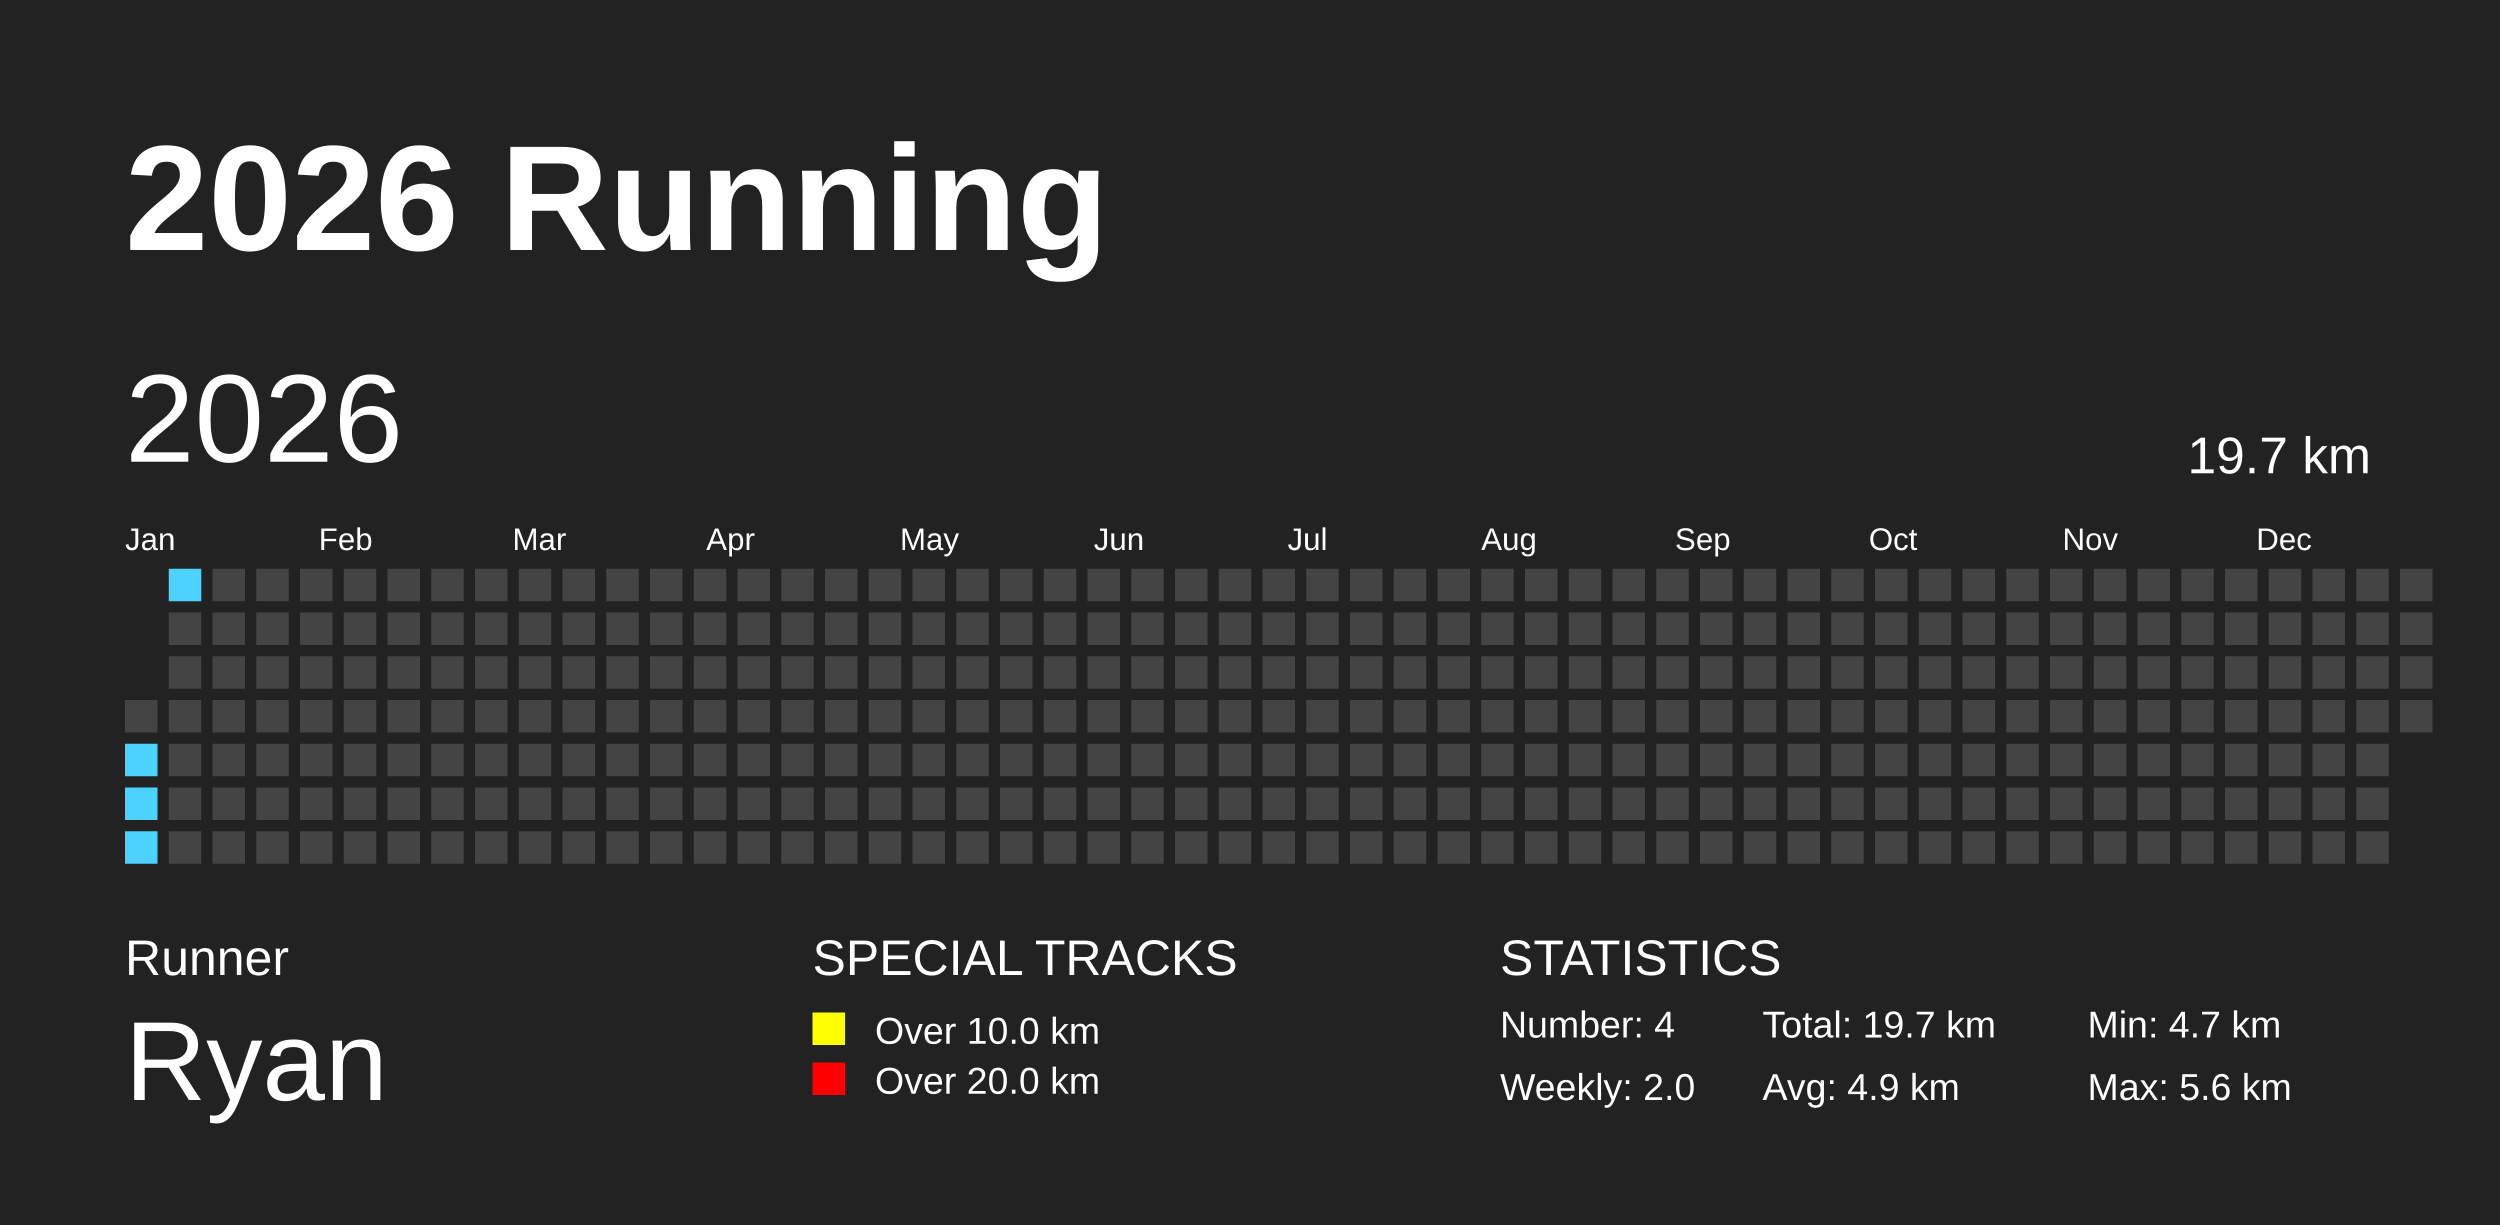
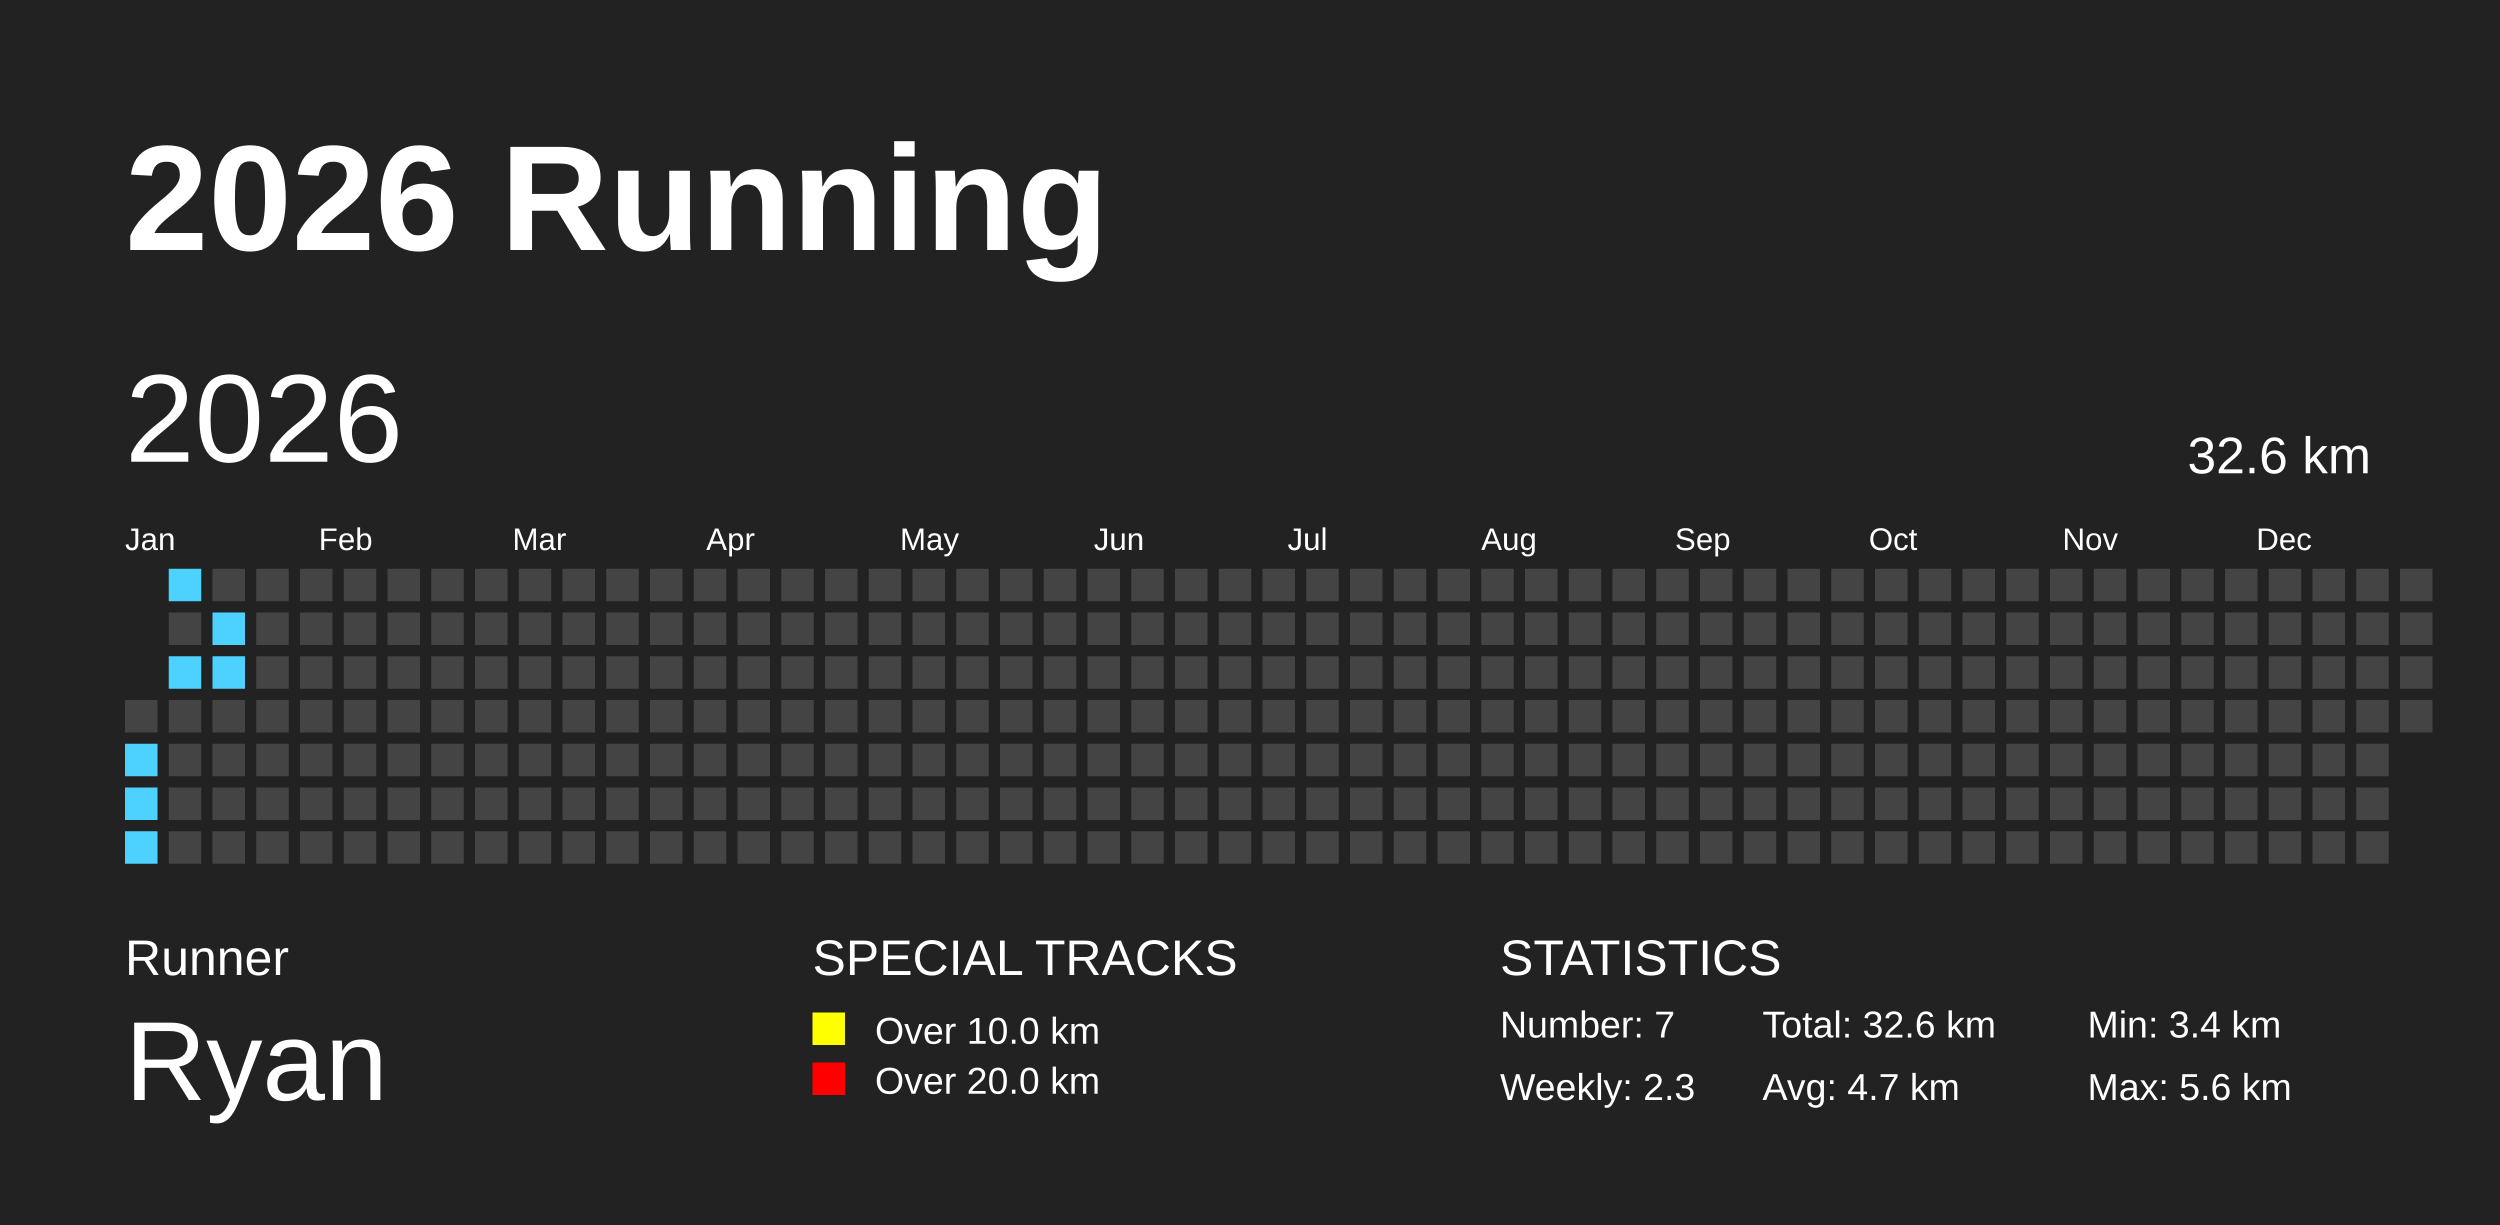
<svg xmlns="http://www.w3.org/2000/svg" baseProfile="full" height="98mm" version="1.1" viewBox="0,0,200,98" width="200mm">
  <defs />
  <rect fill="#222222" height="98" width="200" x="0" y="0" />
  <text fill="#FFFFFF" style="font-size:12px; font-family:Arial; font-weight:bold;" x="10" y="20">2026 Running</text>
  <text fill="#FFFFFF" style="font-size:4px; font-family:Arial" x="10" y="78">Runner</text>
  <text fill="#FFFFFF" style="font-size:9px; font-family:Arial" x="10" y="88">Ryan</text>
  <text fill="#FFFFFF" style="font-size:4px; font-family:Arial" x="65" y="78">SPECIAL TRACKS</text>
  <rect fill="yellow" height="2.6" width="2.6" x="65" y="81" />
  <text fill="#FFFFFF" style="font-size:3px; font-family:Arial" x="70" y="83.5">Over 10.0 km</text>
  <rect fill="red" height="2.6" width="2.6" x="65" y="85" />
  <text fill="#FFFFFF" style="font-size:3px; font-family:Arial" x="70" y="87.5">Over 20.0 km</text>
  <text fill="#FFFFFF" style="font-size:4px; font-family:Arial" x="120" y="78">STATISTICS</text>
-   <text fill="#FFFFFF" style="font-size:3px; font-family:Arial" x="120" y="83">Number: 4</text>
-   <text fill="#FFFFFF" style="font-size:3px; font-family:Arial" x="120" y="88">Weekly: 2.0</text>
-   <text fill="#FFFFFF" style="font-size:3px; font-family:Arial" x="141" y="83">Total: 19.7 km</text>
-   <text fill="#FFFFFF" style="font-size:3px; font-family:Arial" x="141" y="88">Avg: 4.9 km</text>
-   <text fill="#FFFFFF" style="font-size:3px; font-family:Arial" x="167" y="83">Min: 4.7 km</text>
+   <text fill="#FFFFFF" style="font-size:3px; font-family:Arial" x="120" y="83">Number: 7</text>
+   <text fill="#FFFFFF" style="font-size:3px; font-family:Arial" x="120" y="88">Weekly: 2.3</text>
+   <text fill="#FFFFFF" style="font-size:3px; font-family:Arial" x="141" y="83">Total: 32.6 km</text>
+   <text fill="#FFFFFF" style="font-size:3px; font-family:Arial" x="141" y="88">Avg: 4.7 km</text>
+   <text fill="#FFFFFF" style="font-size:3px; font-family:Arial" x="167" y="83">Min: 3.4 km</text>
  <text fill="#FFFFFF" style="font-size:3px; font-family:Arial" x="167" y="88">Max: 5.6 km</text>
  <text dominant-baseline="hanging" fill="#FFFFFF" style="font-size:10.0px; font-family:Arial;" x="10" y="30">2026</text>
-   <text dominant-baseline="hanging" fill="#FFFFFF" style="font-size:4.125px; font-family:Arial;" x="175" y="35">19.7 km</text>
+   <text dominant-baseline="hanging" fill="#FFFFFF" style="font-size:4.125px; font-family:Arial;" x="175" y="35">32.6 km</text>
  <text fill="#FFFFFF" style="font-size:2.5px; font-family:Arial" x="10.0" y="44">Jan</text>
  <text fill="#FFFFFF" style="font-size:2.5px; font-family:Arial" x="25.5" y="44">Feb</text>
  <text fill="#FFFFFF" style="font-size:2.5px; font-family:Arial" x="41.0" y="44">Mar</text>
  <text fill="#FFFFFF" style="font-size:2.5px; font-family:Arial" x="56.5" y="44">Apr</text>
  <text fill="#FFFFFF" style="font-size:2.5px; font-family:Arial" x="72.0" y="44">May</text>
  <text fill="#FFFFFF" style="font-size:2.5px; font-family:Arial" x="87.5" y="44">Jun</text>
  <text fill="#FFFFFF" style="font-size:2.5px; font-family:Arial" x="103.0" y="44">Jul</text>
  <text fill="#FFFFFF" style="font-size:2.5px; font-family:Arial" x="118.5" y="44">Aug</text>
  <text fill="#FFFFFF" style="font-size:2.5px; font-family:Arial" x="134.0" y="44">Sep</text>
  <text fill="#FFFFFF" style="font-size:2.5px; font-family:Arial" x="149.5" y="44">Oct</text>
  <text fill="#FFFFFF" style="font-size:2.5px; font-family:Arial" x="165.0" y="44">Nov</text>
  <text fill="#FFFFFF" style="font-size:2.5px; font-family:Arial" x="180.5" y="44">Dec</text>
  <rect fill="#444444" height="2.6" width="2.6" x="10.0" y="56.0" />
  <rect fill="#4DD2FF" height="2.6" width="2.6" x="10.0" y="59.5" />
  <rect fill="#4DD2FF" height="2.6" width="2.6" x="10.0" y="63.0" />
  <rect fill="#4DD2FF" height="2.6" width="2.6" x="10.0" y="66.5" />
  <rect fill="#4DD2FF" height="2.6" width="2.6" x="13.5" y="45.5" />
  <rect fill="#444444" height="2.6" width="2.6" x="13.5" y="49.0" />
-   <rect fill="#444444" height="2.6" width="2.6" x="13.5" y="52.5" />
+   <rect fill="#4DD2FF" height="2.6" width="2.6" x="13.5" y="52.5" />
  <rect fill="#444444" height="2.6" width="2.6" x="13.5" y="56.0" />
  <rect fill="#444444" height="2.6" width="2.6" x="13.5" y="59.5" />
  <rect fill="#444444" height="2.6" width="2.6" x="13.5" y="63.0" />
  <rect fill="#444444" height="2.6" width="2.6" x="13.5" y="66.5" />
  <rect fill="#444444" height="2.6" width="2.6" x="17.0" y="45.5" />
-   <rect fill="#444444" height="2.6" width="2.6" x="17.0" y="49.0" />
-   <rect fill="#444444" height="2.6" width="2.6" x="17.0" y="52.5" />
+   <rect fill="#4DD2FF" height="2.6" width="2.6" x="17.0" y="49.0" />
+   <rect fill="#4DD2FF" height="2.6" width="2.6" x="17.0" y="52.5" />
  <rect fill="#444444" height="2.6" width="2.6" x="17.0" y="56.0" />
  <rect fill="#444444" height="2.6" width="2.6" x="17.0" y="59.5" />
  <rect fill="#444444" height="2.6" width="2.6" x="17.0" y="63.0" />
  <rect fill="#444444" height="2.6" width="2.6" x="17.0" y="66.5" />
  <rect fill="#444444" height="2.6" width="2.6" x="20.5" y="45.5" />
  <rect fill="#444444" height="2.6" width="2.6" x="20.5" y="49.0" />
  <rect fill="#444444" height="2.6" width="2.6" x="20.5" y="52.5" />
  <rect fill="#444444" height="2.6" width="2.6" x="20.5" y="56.0" />
  <rect fill="#444444" height="2.6" width="2.6" x="20.5" y="59.5" />
  <rect fill="#444444" height="2.6" width="2.6" x="20.5" y="63.0" />
  <rect fill="#444444" height="2.6" width="2.6" x="20.5" y="66.5" />
  <rect fill="#444444" height="2.6" width="2.6" x="24.0" y="45.5" />
  <rect fill="#444444" height="2.6" width="2.6" x="24.0" y="49.0" />
  <rect fill="#444444" height="2.6" width="2.6" x="24.0" y="52.5" />
  <rect fill="#444444" height="2.6" width="2.6" x="24.0" y="56.0" />
  <rect fill="#444444" height="2.6" width="2.6" x="24.0" y="59.5" />
  <rect fill="#444444" height="2.6" width="2.6" x="24.0" y="63.0" />
  <rect fill="#444444" height="2.6" width="2.6" x="24.0" y="66.5" />
  <rect fill="#444444" height="2.6" width="2.6" x="27.5" y="45.5" />
  <rect fill="#444444" height="2.6" width="2.6" x="27.5" y="49.0" />
  <rect fill="#444444" height="2.6" width="2.6" x="27.5" y="52.5" />
  <rect fill="#444444" height="2.6" width="2.6" x="27.5" y="56.0" />
  <rect fill="#444444" height="2.6" width="2.6" x="27.5" y="59.5" />
  <rect fill="#444444" height="2.6" width="2.6" x="27.5" y="63.0" />
  <rect fill="#444444" height="2.6" width="2.6" x="27.5" y="66.5" />
  <rect fill="#444444" height="2.6" width="2.6" x="31.0" y="45.5" />
  <rect fill="#444444" height="2.6" width="2.6" x="31.0" y="49.0" />
  <rect fill="#444444" height="2.6" width="2.6" x="31.0" y="52.5" />
  <rect fill="#444444" height="2.6" width="2.6" x="31.0" y="56.0" />
  <rect fill="#444444" height="2.6" width="2.6" x="31.0" y="59.5" />
  <rect fill="#444444" height="2.6" width="2.6" x="31.0" y="63.0" />
  <rect fill="#444444" height="2.6" width="2.6" x="31.0" y="66.5" />
  <rect fill="#444444" height="2.6" width="2.6" x="34.5" y="45.5" />
  <rect fill="#444444" height="2.6" width="2.6" x="34.5" y="49.0" />
  <rect fill="#444444" height="2.6" width="2.6" x="34.5" y="52.5" />
  <rect fill="#444444" height="2.6" width="2.6" x="34.5" y="56.0" />
  <rect fill="#444444" height="2.6" width="2.6" x="34.5" y="59.5" />
  <rect fill="#444444" height="2.6" width="2.6" x="34.5" y="63.0" />
  <rect fill="#444444" height="2.6" width="2.6" x="34.5" y="66.5" />
  <rect fill="#444444" height="2.6" width="2.6" x="38.0" y="45.5" />
  <rect fill="#444444" height="2.6" width="2.6" x="38.0" y="49.0" />
  <rect fill="#444444" height="2.6" width="2.6" x="38.0" y="52.5" />
  <rect fill="#444444" height="2.6" width="2.6" x="38.0" y="56.0" />
  <rect fill="#444444" height="2.6" width="2.6" x="38.0" y="59.5" />
  <rect fill="#444444" height="2.6" width="2.6" x="38.0" y="63.0" />
  <rect fill="#444444" height="2.6" width="2.6" x="38.0" y="66.5" />
  <rect fill="#444444" height="2.6" width="2.6" x="41.5" y="45.5" />
  <rect fill="#444444" height="2.6" width="2.6" x="41.5" y="49.0" />
  <rect fill="#444444" height="2.6" width="2.6" x="41.5" y="52.5" />
  <rect fill="#444444" height="2.6" width="2.6" x="41.5" y="56.0" />
  <rect fill="#444444" height="2.6" width="2.6" x="41.5" y="59.5" />
  <rect fill="#444444" height="2.6" width="2.6" x="41.5" y="63.0" />
  <rect fill="#444444" height="2.6" width="2.6" x="41.5" y="66.5" />
  <rect fill="#444444" height="2.6" width="2.6" x="45.0" y="45.5" />
  <rect fill="#444444" height="2.6" width="2.6" x="45.0" y="49.0" />
  <rect fill="#444444" height="2.6" width="2.6" x="45.0" y="52.5" />
  <rect fill="#444444" height="2.6" width="2.6" x="45.0" y="56.0" />
  <rect fill="#444444" height="2.6" width="2.6" x="45.0" y="59.5" />
  <rect fill="#444444" height="2.6" width="2.6" x="45.0" y="63.0" />
  <rect fill="#444444" height="2.6" width="2.6" x="45.0" y="66.5" />
  <rect fill="#444444" height="2.6" width="2.6" x="48.5" y="45.5" />
  <rect fill="#444444" height="2.6" width="2.6" x="48.5" y="49.0" />
  <rect fill="#444444" height="2.6" width="2.6" x="48.5" y="52.5" />
  <rect fill="#444444" height="2.6" width="2.6" x="48.5" y="56.0" />
  <rect fill="#444444" height="2.6" width="2.6" x="48.5" y="59.5" />
  <rect fill="#444444" height="2.6" width="2.6" x="48.5" y="63.0" />
  <rect fill="#444444" height="2.6" width="2.6" x="48.5" y="66.5" />
  <rect fill="#444444" height="2.6" width="2.6" x="52.0" y="45.5" />
  <rect fill="#444444" height="2.6" width="2.6" x="52.0" y="49.0" />
  <rect fill="#444444" height="2.6" width="2.6" x="52.0" y="52.5" />
  <rect fill="#444444" height="2.6" width="2.6" x="52.0" y="56.0" />
  <rect fill="#444444" height="2.6" width="2.6" x="52.0" y="59.5" />
  <rect fill="#444444" height="2.6" width="2.6" x="52.0" y="63.0" />
  <rect fill="#444444" height="2.6" width="2.6" x="52.0" y="66.5" />
  <rect fill="#444444" height="2.6" width="2.6" x="55.5" y="45.5" />
  <rect fill="#444444" height="2.6" width="2.6" x="55.5" y="49.0" />
  <rect fill="#444444" height="2.6" width="2.6" x="55.5" y="52.5" />
  <rect fill="#444444" height="2.6" width="2.6" x="55.5" y="56.0" />
  <rect fill="#444444" height="2.6" width="2.6" x="55.5" y="59.5" />
  <rect fill="#444444" height="2.6" width="2.6" x="55.5" y="63.0" />
  <rect fill="#444444" height="2.6" width="2.6" x="55.5" y="66.5" />
  <rect fill="#444444" height="2.6" width="2.6" x="59.0" y="45.5" />
  <rect fill="#444444" height="2.6" width="2.6" x="59.0" y="49.0" />
  <rect fill="#444444" height="2.6" width="2.6" x="59.0" y="52.5" />
  <rect fill="#444444" height="2.6" width="2.6" x="59.0" y="56.0" />
  <rect fill="#444444" height="2.6" width="2.6" x="59.0" y="59.5" />
  <rect fill="#444444" height="2.6" width="2.6" x="59.0" y="63.0" />
  <rect fill="#444444" height="2.6" width="2.6" x="59.0" y="66.5" />
  <rect fill="#444444" height="2.6" width="2.6" x="62.5" y="45.5" />
  <rect fill="#444444" height="2.6" width="2.6" x="62.5" y="49.0" />
  <rect fill="#444444" height="2.6" width="2.6" x="62.5" y="52.5" />
  <rect fill="#444444" height="2.6" width="2.6" x="62.5" y="56.0" />
  <rect fill="#444444" height="2.6" width="2.6" x="62.5" y="59.5" />
  <rect fill="#444444" height="2.6" width="2.6" x="62.5" y="63.0" />
  <rect fill="#444444" height="2.6" width="2.6" x="62.5" y="66.5" />
  <rect fill="#444444" height="2.6" width="2.6" x="66.0" y="45.5" />
  <rect fill="#444444" height="2.6" width="2.6" x="66.0" y="49.0" />
  <rect fill="#444444" height="2.6" width="2.6" x="66.0" y="52.5" />
  <rect fill="#444444" height="2.6" width="2.6" x="66.0" y="56.0" />
  <rect fill="#444444" height="2.6" width="2.6" x="66.0" y="59.5" />
  <rect fill="#444444" height="2.6" width="2.6" x="66.0" y="63.0" />
  <rect fill="#444444" height="2.6" width="2.6" x="66.0" y="66.5" />
  <rect fill="#444444" height="2.6" width="2.6" x="69.5" y="45.5" />
  <rect fill="#444444" height="2.6" width="2.6" x="69.5" y="49.0" />
  <rect fill="#444444" height="2.6" width="2.6" x="69.5" y="52.5" />
  <rect fill="#444444" height="2.6" width="2.6" x="69.5" y="56.0" />
  <rect fill="#444444" height="2.6" width="2.6" x="69.5" y="59.5" />
  <rect fill="#444444" height="2.6" width="2.6" x="69.5" y="63.0" />
  <rect fill="#444444" height="2.6" width="2.6" x="69.5" y="66.5" />
  <rect fill="#444444" height="2.6" width="2.6" x="73.0" y="45.5" />
  <rect fill="#444444" height="2.6" width="2.6" x="73.0" y="49.0" />
  <rect fill="#444444" height="2.6" width="2.6" x="73.0" y="52.5" />
  <rect fill="#444444" height="2.6" width="2.6" x="73.0" y="56.0" />
  <rect fill="#444444" height="2.6" width="2.6" x="73.0" y="59.5" />
  <rect fill="#444444" height="2.6" width="2.6" x="73.0" y="63.0" />
  <rect fill="#444444" height="2.6" width="2.6" x="73.0" y="66.5" />
  <rect fill="#444444" height="2.6" width="2.6" x="76.5" y="45.5" />
  <rect fill="#444444" height="2.6" width="2.6" x="76.5" y="49.0" />
  <rect fill="#444444" height="2.6" width="2.6" x="76.5" y="52.5" />
  <rect fill="#444444" height="2.6" width="2.6" x="76.5" y="56.0" />
  <rect fill="#444444" height="2.6" width="2.6" x="76.5" y="59.5" />
  <rect fill="#444444" height="2.6" width="2.6" x="76.5" y="63.0" />
  <rect fill="#444444" height="2.6" width="2.6" x="76.5" y="66.5" />
  <rect fill="#444444" height="2.6" width="2.6" x="80.0" y="45.5" />
  <rect fill="#444444" height="2.6" width="2.6" x="80.0" y="49.0" />
  <rect fill="#444444" height="2.6" width="2.6" x="80.0" y="52.5" />
  <rect fill="#444444" height="2.6" width="2.6" x="80.0" y="56.0" />
  <rect fill="#444444" height="2.6" width="2.6" x="80.0" y="59.5" />
  <rect fill="#444444" height="2.6" width="2.6" x="80.0" y="63.0" />
  <rect fill="#444444" height="2.6" width="2.6" x="80.0" y="66.5" />
  <rect fill="#444444" height="2.6" width="2.6" x="83.5" y="45.5" />
  <rect fill="#444444" height="2.6" width="2.6" x="83.5" y="49.0" />
  <rect fill="#444444" height="2.6" width="2.6" x="83.5" y="52.5" />
  <rect fill="#444444" height="2.6" width="2.6" x="83.5" y="56.0" />
  <rect fill="#444444" height="2.6" width="2.6" x="83.5" y="59.5" />
  <rect fill="#444444" height="2.6" width="2.6" x="83.5" y="63.0" />
  <rect fill="#444444" height="2.6" width="2.6" x="83.5" y="66.5" />
  <rect fill="#444444" height="2.6" width="2.6" x="87.0" y="45.5" />
  <rect fill="#444444" height="2.6" width="2.6" x="87.0" y="49.0" />
  <rect fill="#444444" height="2.6" width="2.6" x="87.0" y="52.5" />
  <rect fill="#444444" height="2.6" width="2.6" x="87.0" y="56.0" />
  <rect fill="#444444" height="2.6" width="2.6" x="87.0" y="59.5" />
  <rect fill="#444444" height="2.6" width="2.6" x="87.0" y="63.0" />
  <rect fill="#444444" height="2.6" width="2.6" x="87.0" y="66.5" />
  <rect fill="#444444" height="2.6" width="2.6" x="90.5" y="45.5" />
  <rect fill="#444444" height="2.6" width="2.6" x="90.5" y="49.0" />
  <rect fill="#444444" height="2.6" width="2.6" x="90.5" y="52.5" />
  <rect fill="#444444" height="2.6" width="2.6" x="90.5" y="56.0" />
  <rect fill="#444444" height="2.6" width="2.6" x="90.5" y="59.5" />
  <rect fill="#444444" height="2.6" width="2.6" x="90.5" y="63.0" />
  <rect fill="#444444" height="2.6" width="2.6" x="90.5" y="66.5" />
  <rect fill="#444444" height="2.6" width="2.6" x="94.0" y="45.5" />
  <rect fill="#444444" height="2.6" width="2.6" x="94.0" y="49.0" />
  <rect fill="#444444" height="2.6" width="2.6" x="94.0" y="52.5" />
  <rect fill="#444444" height="2.6" width="2.6" x="94.0" y="56.0" />
  <rect fill="#444444" height="2.6" width="2.6" x="94.0" y="59.5" />
  <rect fill="#444444" height="2.6" width="2.6" x="94.0" y="63.0" />
  <rect fill="#444444" height="2.6" width="2.6" x="94.0" y="66.5" />
  <rect fill="#444444" height="2.6" width="2.6" x="97.5" y="45.5" />
  <rect fill="#444444" height="2.6" width="2.6" x="97.5" y="49.0" />
  <rect fill="#444444" height="2.6" width="2.6" x="97.5" y="52.5" />
  <rect fill="#444444" height="2.6" width="2.6" x="97.5" y="56.0" />
  <rect fill="#444444" height="2.6" width="2.6" x="97.5" y="59.5" />
  <rect fill="#444444" height="2.6" width="2.6" x="97.5" y="63.0" />
  <rect fill="#444444" height="2.6" width="2.6" x="97.5" y="66.5" />
  <rect fill="#444444" height="2.6" width="2.6" x="101.0" y="45.5" />
  <rect fill="#444444" height="2.6" width="2.6" x="101.0" y="49.0" />
  <rect fill="#444444" height="2.6" width="2.6" x="101.0" y="52.5" />
  <rect fill="#444444" height="2.6" width="2.6" x="101.0" y="56.0" />
  <rect fill="#444444" height="2.6" width="2.6" x="101.0" y="59.5" />
  <rect fill="#444444" height="2.6" width="2.6" x="101.0" y="63.0" />
  <rect fill="#444444" height="2.6" width="2.6" x="101.0" y="66.5" />
  <rect fill="#444444" height="2.6" width="2.6" x="104.5" y="45.5" />
  <rect fill="#444444" height="2.6" width="2.6" x="104.5" y="49.0" />
  <rect fill="#444444" height="2.6" width="2.6" x="104.5" y="52.5" />
  <rect fill="#444444" height="2.6" width="2.6" x="104.5" y="56.0" />
  <rect fill="#444444" height="2.6" width="2.6" x="104.5" y="59.5" />
  <rect fill="#444444" height="2.6" width="2.6" x="104.5" y="63.0" />
  <rect fill="#444444" height="2.6" width="2.6" x="104.5" y="66.5" />
  <rect fill="#444444" height="2.6" width="2.6" x="108.0" y="45.5" />
  <rect fill="#444444" height="2.6" width="2.6" x="108.0" y="49.0" />
  <rect fill="#444444" height="2.6" width="2.6" x="108.0" y="52.5" />
  <rect fill="#444444" height="2.6" width="2.6" x="108.0" y="56.0" />
  <rect fill="#444444" height="2.6" width="2.6" x="108.0" y="59.5" />
  <rect fill="#444444" height="2.6" width="2.6" x="108.0" y="63.0" />
  <rect fill="#444444" height="2.6" width="2.6" x="108.0" y="66.5" />
  <rect fill="#444444" height="2.6" width="2.6" x="111.5" y="45.5" />
  <rect fill="#444444" height="2.6" width="2.6" x="111.5" y="49.0" />
  <rect fill="#444444" height="2.6" width="2.6" x="111.5" y="52.5" />
  <rect fill="#444444" height="2.6" width="2.6" x="111.5" y="56.0" />
  <rect fill="#444444" height="2.6" width="2.6" x="111.5" y="59.5" />
  <rect fill="#444444" height="2.6" width="2.6" x="111.5" y="63.0" />
  <rect fill="#444444" height="2.6" width="2.6" x="111.5" y="66.5" />
  <rect fill="#444444" height="2.6" width="2.6" x="115.0" y="45.5" />
  <rect fill="#444444" height="2.6" width="2.6" x="115.0" y="49.0" />
  <rect fill="#444444" height="2.6" width="2.6" x="115.0" y="52.5" />
  <rect fill="#444444" height="2.6" width="2.6" x="115.0" y="56.0" />
  <rect fill="#444444" height="2.6" width="2.6" x="115.0" y="59.5" />
  <rect fill="#444444" height="2.6" width="2.6" x="115.0" y="63.0" />
  <rect fill="#444444" height="2.6" width="2.6" x="115.0" y="66.5" />
  <rect fill="#444444" height="2.6" width="2.6" x="118.5" y="45.5" />
  <rect fill="#444444" height="2.6" width="2.6" x="118.5" y="49.0" />
  <rect fill="#444444" height="2.6" width="2.6" x="118.5" y="52.5" />
  <rect fill="#444444" height="2.6" width="2.6" x="118.5" y="56.0" />
  <rect fill="#444444" height="2.6" width="2.6" x="118.5" y="59.5" />
  <rect fill="#444444" height="2.6" width="2.6" x="118.5" y="63.0" />
  <rect fill="#444444" height="2.6" width="2.6" x="118.5" y="66.5" />
  <rect fill="#444444" height="2.6" width="2.6" x="122.0" y="45.5" />
  <rect fill="#444444" height="2.6" width="2.6" x="122.0" y="49.0" />
  <rect fill="#444444" height="2.6" width="2.6" x="122.0" y="52.5" />
  <rect fill="#444444" height="2.6" width="2.6" x="122.0" y="56.0" />
  <rect fill="#444444" height="2.6" width="2.6" x="122.0" y="59.5" />
  <rect fill="#444444" height="2.6" width="2.6" x="122.0" y="63.0" />
  <rect fill="#444444" height="2.6" width="2.6" x="122.0" y="66.5" />
  <rect fill="#444444" height="2.6" width="2.6" x="125.5" y="45.5" />
  <rect fill="#444444" height="2.6" width="2.6" x="125.5" y="49.0" />
  <rect fill="#444444" height="2.6" width="2.6" x="125.5" y="52.5" />
  <rect fill="#444444" height="2.6" width="2.6" x="125.5" y="56.0" />
  <rect fill="#444444" height="2.6" width="2.6" x="125.5" y="59.5" />
  <rect fill="#444444" height="2.6" width="2.6" x="125.5" y="63.0" />
  <rect fill="#444444" height="2.6" width="2.6" x="125.5" y="66.5" />
  <rect fill="#444444" height="2.6" width="2.6" x="129.0" y="45.5" />
  <rect fill="#444444" height="2.6" width="2.6" x="129.0" y="49.0" />
  <rect fill="#444444" height="2.6" width="2.6" x="129.0" y="52.5" />
  <rect fill="#444444" height="2.6" width="2.6" x="129.0" y="56.0" />
  <rect fill="#444444" height="2.6" width="2.6" x="129.0" y="59.5" />
  <rect fill="#444444" height="2.6" width="2.6" x="129.0" y="63.0" />
  <rect fill="#444444" height="2.6" width="2.6" x="129.0" y="66.5" />
  <rect fill="#444444" height="2.6" width="2.6" x="132.5" y="45.5" />
  <rect fill="#444444" height="2.6" width="2.6" x="132.5" y="49.0" />
  <rect fill="#444444" height="2.6" width="2.6" x="132.5" y="52.5" />
  <rect fill="#444444" height="2.6" width="2.6" x="132.5" y="56.0" />
  <rect fill="#444444" height="2.6" width="2.6" x="132.5" y="59.5" />
  <rect fill="#444444" height="2.6" width="2.6" x="132.5" y="63.0" />
  <rect fill="#444444" height="2.6" width="2.6" x="132.5" y="66.5" />
  <rect fill="#444444" height="2.6" width="2.6" x="136.0" y="45.5" />
  <rect fill="#444444" height="2.6" width="2.6" x="136.0" y="49.0" />
  <rect fill="#444444" height="2.6" width="2.6" x="136.0" y="52.5" />
  <rect fill="#444444" height="2.6" width="2.6" x="136.0" y="56.0" />
  <rect fill="#444444" height="2.6" width="2.6" x="136.0" y="59.5" />
  <rect fill="#444444" height="2.6" width="2.6" x="136.0" y="63.0" />
  <rect fill="#444444" height="2.6" width="2.6" x="136.0" y="66.5" />
  <rect fill="#444444" height="2.6" width="2.6" x="139.5" y="45.5" />
  <rect fill="#444444" height="2.6" width="2.6" x="139.5" y="49.0" />
  <rect fill="#444444" height="2.6" width="2.6" x="139.5" y="52.5" />
  <rect fill="#444444" height="2.6" width="2.6" x="139.5" y="56.0" />
  <rect fill="#444444" height="2.6" width="2.6" x="139.5" y="59.5" />
  <rect fill="#444444" height="2.6" width="2.6" x="139.5" y="63.0" />
  <rect fill="#444444" height="2.6" width="2.6" x="139.5" y="66.5" />
  <rect fill="#444444" height="2.6" width="2.6" x="143.0" y="45.5" />
  <rect fill="#444444" height="2.6" width="2.6" x="143.0" y="49.0" />
  <rect fill="#444444" height="2.6" width="2.6" x="143.0" y="52.5" />
  <rect fill="#444444" height="2.6" width="2.6" x="143.0" y="56.0" />
  <rect fill="#444444" height="2.6" width="2.6" x="143.0" y="59.5" />
  <rect fill="#444444" height="2.6" width="2.6" x="143.0" y="63.0" />
  <rect fill="#444444" height="2.6" width="2.6" x="143.0" y="66.5" />
  <rect fill="#444444" height="2.6" width="2.6" x="146.5" y="45.5" />
  <rect fill="#444444" height="2.6" width="2.6" x="146.5" y="49.0" />
  <rect fill="#444444" height="2.6" width="2.6" x="146.5" y="52.5" />
  <rect fill="#444444" height="2.6" width="2.6" x="146.5" y="56.0" />
  <rect fill="#444444" height="2.6" width="2.6" x="146.5" y="59.5" />
  <rect fill="#444444" height="2.6" width="2.6" x="146.5" y="63.0" />
  <rect fill="#444444" height="2.6" width="2.6" x="146.5" y="66.5" />
  <rect fill="#444444" height="2.6" width="2.6" x="150.0" y="45.5" />
  <rect fill="#444444" height="2.6" width="2.6" x="150.0" y="49.0" />
  <rect fill="#444444" height="2.6" width="2.6" x="150.0" y="52.5" />
  <rect fill="#444444" height="2.6" width="2.6" x="150.0" y="56.0" />
  <rect fill="#444444" height="2.6" width="2.6" x="150.0" y="59.5" />
  <rect fill="#444444" height="2.6" width="2.6" x="150.0" y="63.0" />
  <rect fill="#444444" height="2.6" width="2.6" x="150.0" y="66.5" />
  <rect fill="#444444" height="2.6" width="2.6" x="153.5" y="45.5" />
  <rect fill="#444444" height="2.6" width="2.6" x="153.5" y="49.0" />
  <rect fill="#444444" height="2.6" width="2.6" x="153.5" y="52.5" />
  <rect fill="#444444" height="2.6" width="2.6" x="153.5" y="56.0" />
  <rect fill="#444444" height="2.6" width="2.6" x="153.5" y="59.5" />
  <rect fill="#444444" height="2.6" width="2.6" x="153.5" y="63.0" />
  <rect fill="#444444" height="2.6" width="2.6" x="153.5" y="66.5" />
  <rect fill="#444444" height="2.6" width="2.6" x="157.0" y="45.5" />
  <rect fill="#444444" height="2.6" width="2.6" x="157.0" y="49.0" />
  <rect fill="#444444" height="2.6" width="2.6" x="157.0" y="52.5" />
  <rect fill="#444444" height="2.6" width="2.6" x="157.0" y="56.0" />
  <rect fill="#444444" height="2.6" width="2.6" x="157.0" y="59.5" />
  <rect fill="#444444" height="2.6" width="2.6" x="157.0" y="63.0" />
  <rect fill="#444444" height="2.6" width="2.6" x="157.0" y="66.5" />
  <rect fill="#444444" height="2.6" width="2.6" x="160.5" y="45.5" />
  <rect fill="#444444" height="2.6" width="2.6" x="160.5" y="49.0" />
  <rect fill="#444444" height="2.6" width="2.6" x="160.5" y="52.5" />
  <rect fill="#444444" height="2.6" width="2.6" x="160.5" y="56.0" />
  <rect fill="#444444" height="2.6" width="2.6" x="160.5" y="59.5" />
  <rect fill="#444444" height="2.6" width="2.6" x="160.5" y="63.0" />
  <rect fill="#444444" height="2.6" width="2.6" x="160.5" y="66.5" />
  <rect fill="#444444" height="2.6" width="2.6" x="164.0" y="45.5" />
  <rect fill="#444444" height="2.6" width="2.6" x="164.0" y="49.0" />
  <rect fill="#444444" height="2.6" width="2.6" x="164.0" y="52.5" />
  <rect fill="#444444" height="2.6" width="2.6" x="164.0" y="56.0" />
  <rect fill="#444444" height="2.6" width="2.6" x="164.0" y="59.5" />
  <rect fill="#444444" height="2.6" width="2.6" x="164.0" y="63.0" />
  <rect fill="#444444" height="2.6" width="2.6" x="164.0" y="66.5" />
  <rect fill="#444444" height="2.6" width="2.6" x="167.5" y="45.5" />
  <rect fill="#444444" height="2.6" width="2.6" x="167.5" y="49.0" />
  <rect fill="#444444" height="2.6" width="2.6" x="167.5" y="52.5" />
  <rect fill="#444444" height="2.6" width="2.6" x="167.5" y="56.0" />
  <rect fill="#444444" height="2.6" width="2.6" x="167.5" y="59.5" />
  <rect fill="#444444" height="2.6" width="2.6" x="167.5" y="63.0" />
  <rect fill="#444444" height="2.6" width="2.6" x="167.5" y="66.5" />
  <rect fill="#444444" height="2.6" width="2.6" x="171.0" y="45.5" />
  <rect fill="#444444" height="2.6" width="2.6" x="171.0" y="49.0" />
  <rect fill="#444444" height="2.6" width="2.6" x="171.0" y="52.5" />
  <rect fill="#444444" height="2.6" width="2.6" x="171.0" y="56.0" />
  <rect fill="#444444" height="2.6" width="2.6" x="171.0" y="59.5" />
  <rect fill="#444444" height="2.6" width="2.6" x="171.0" y="63.0" />
  <rect fill="#444444" height="2.6" width="2.6" x="171.0" y="66.5" />
  <rect fill="#444444" height="2.6" width="2.6" x="174.5" y="45.5" />
  <rect fill="#444444" height="2.6" width="2.6" x="174.5" y="49.0" />
  <rect fill="#444444" height="2.6" width="2.6" x="174.5" y="52.5" />
  <rect fill="#444444" height="2.6" width="2.6" x="174.5" y="56.0" />
  <rect fill="#444444" height="2.6" width="2.6" x="174.5" y="59.5" />
  <rect fill="#444444" height="2.6" width="2.6" x="174.5" y="63.0" />
  <rect fill="#444444" height="2.6" width="2.6" x="174.5" y="66.5" />
  <rect fill="#444444" height="2.6" width="2.6" x="178.0" y="45.5" />
  <rect fill="#444444" height="2.6" width="2.6" x="178.0" y="49.0" />
  <rect fill="#444444" height="2.6" width="2.6" x="178.0" y="52.5" />
  <rect fill="#444444" height="2.6" width="2.6" x="178.0" y="56.0" />
  <rect fill="#444444" height="2.6" width="2.6" x="178.0" y="59.5" />
  <rect fill="#444444" height="2.6" width="2.6" x="178.0" y="63.0" />
  <rect fill="#444444" height="2.6" width="2.6" x="178.0" y="66.5" />
  <rect fill="#444444" height="2.6" width="2.6" x="181.5" y="45.5" />
  <rect fill="#444444" height="2.6" width="2.6" x="181.5" y="49.0" />
  <rect fill="#444444" height="2.6" width="2.6" x="181.5" y="52.5" />
  <rect fill="#444444" height="2.6" width="2.6" x="181.5" y="56.0" />
  <rect fill="#444444" height="2.6" width="2.6" x="181.5" y="59.5" />
  <rect fill="#444444" height="2.6" width="2.6" x="181.5" y="63.0" />
  <rect fill="#444444" height="2.6" width="2.6" x="181.5" y="66.5" />
  <rect fill="#444444" height="2.6" width="2.6" x="185.0" y="45.5" />
  <rect fill="#444444" height="2.6" width="2.6" x="185.0" y="49.0" />
  <rect fill="#444444" height="2.6" width="2.6" x="185.0" y="52.5" />
  <rect fill="#444444" height="2.6" width="2.6" x="185.0" y="56.0" />
  <rect fill="#444444" height="2.6" width="2.6" x="185.0" y="59.5" />
  <rect fill="#444444" height="2.6" width="2.6" x="185.0" y="63.0" />
  <rect fill="#444444" height="2.6" width="2.6" x="185.0" y="66.5" />
  <rect fill="#444444" height="2.6" width="2.6" x="188.5" y="45.5" />
  <rect fill="#444444" height="2.6" width="2.6" x="188.5" y="49.0" />
  <rect fill="#444444" height="2.6" width="2.6" x="188.5" y="52.5" />
  <rect fill="#444444" height="2.6" width="2.6" x="188.5" y="56.0" />
  <rect fill="#444444" height="2.6" width="2.6" x="188.5" y="59.5" />
  <rect fill="#444444" height="2.6" width="2.6" x="188.5" y="63.0" />
  <rect fill="#444444" height="2.6" width="2.6" x="188.5" y="66.5" />
  <rect fill="#444444" height="2.6" width="2.6" x="192.0" y="45.5" />
  <rect fill="#444444" height="2.6" width="2.6" x="192.0" y="49.0" />
  <rect fill="#444444" height="2.6" width="2.6" x="192.0" y="52.5" />
  <rect fill="#444444" height="2.6" width="2.6" x="192.0" y="56.0" />
</svg>
